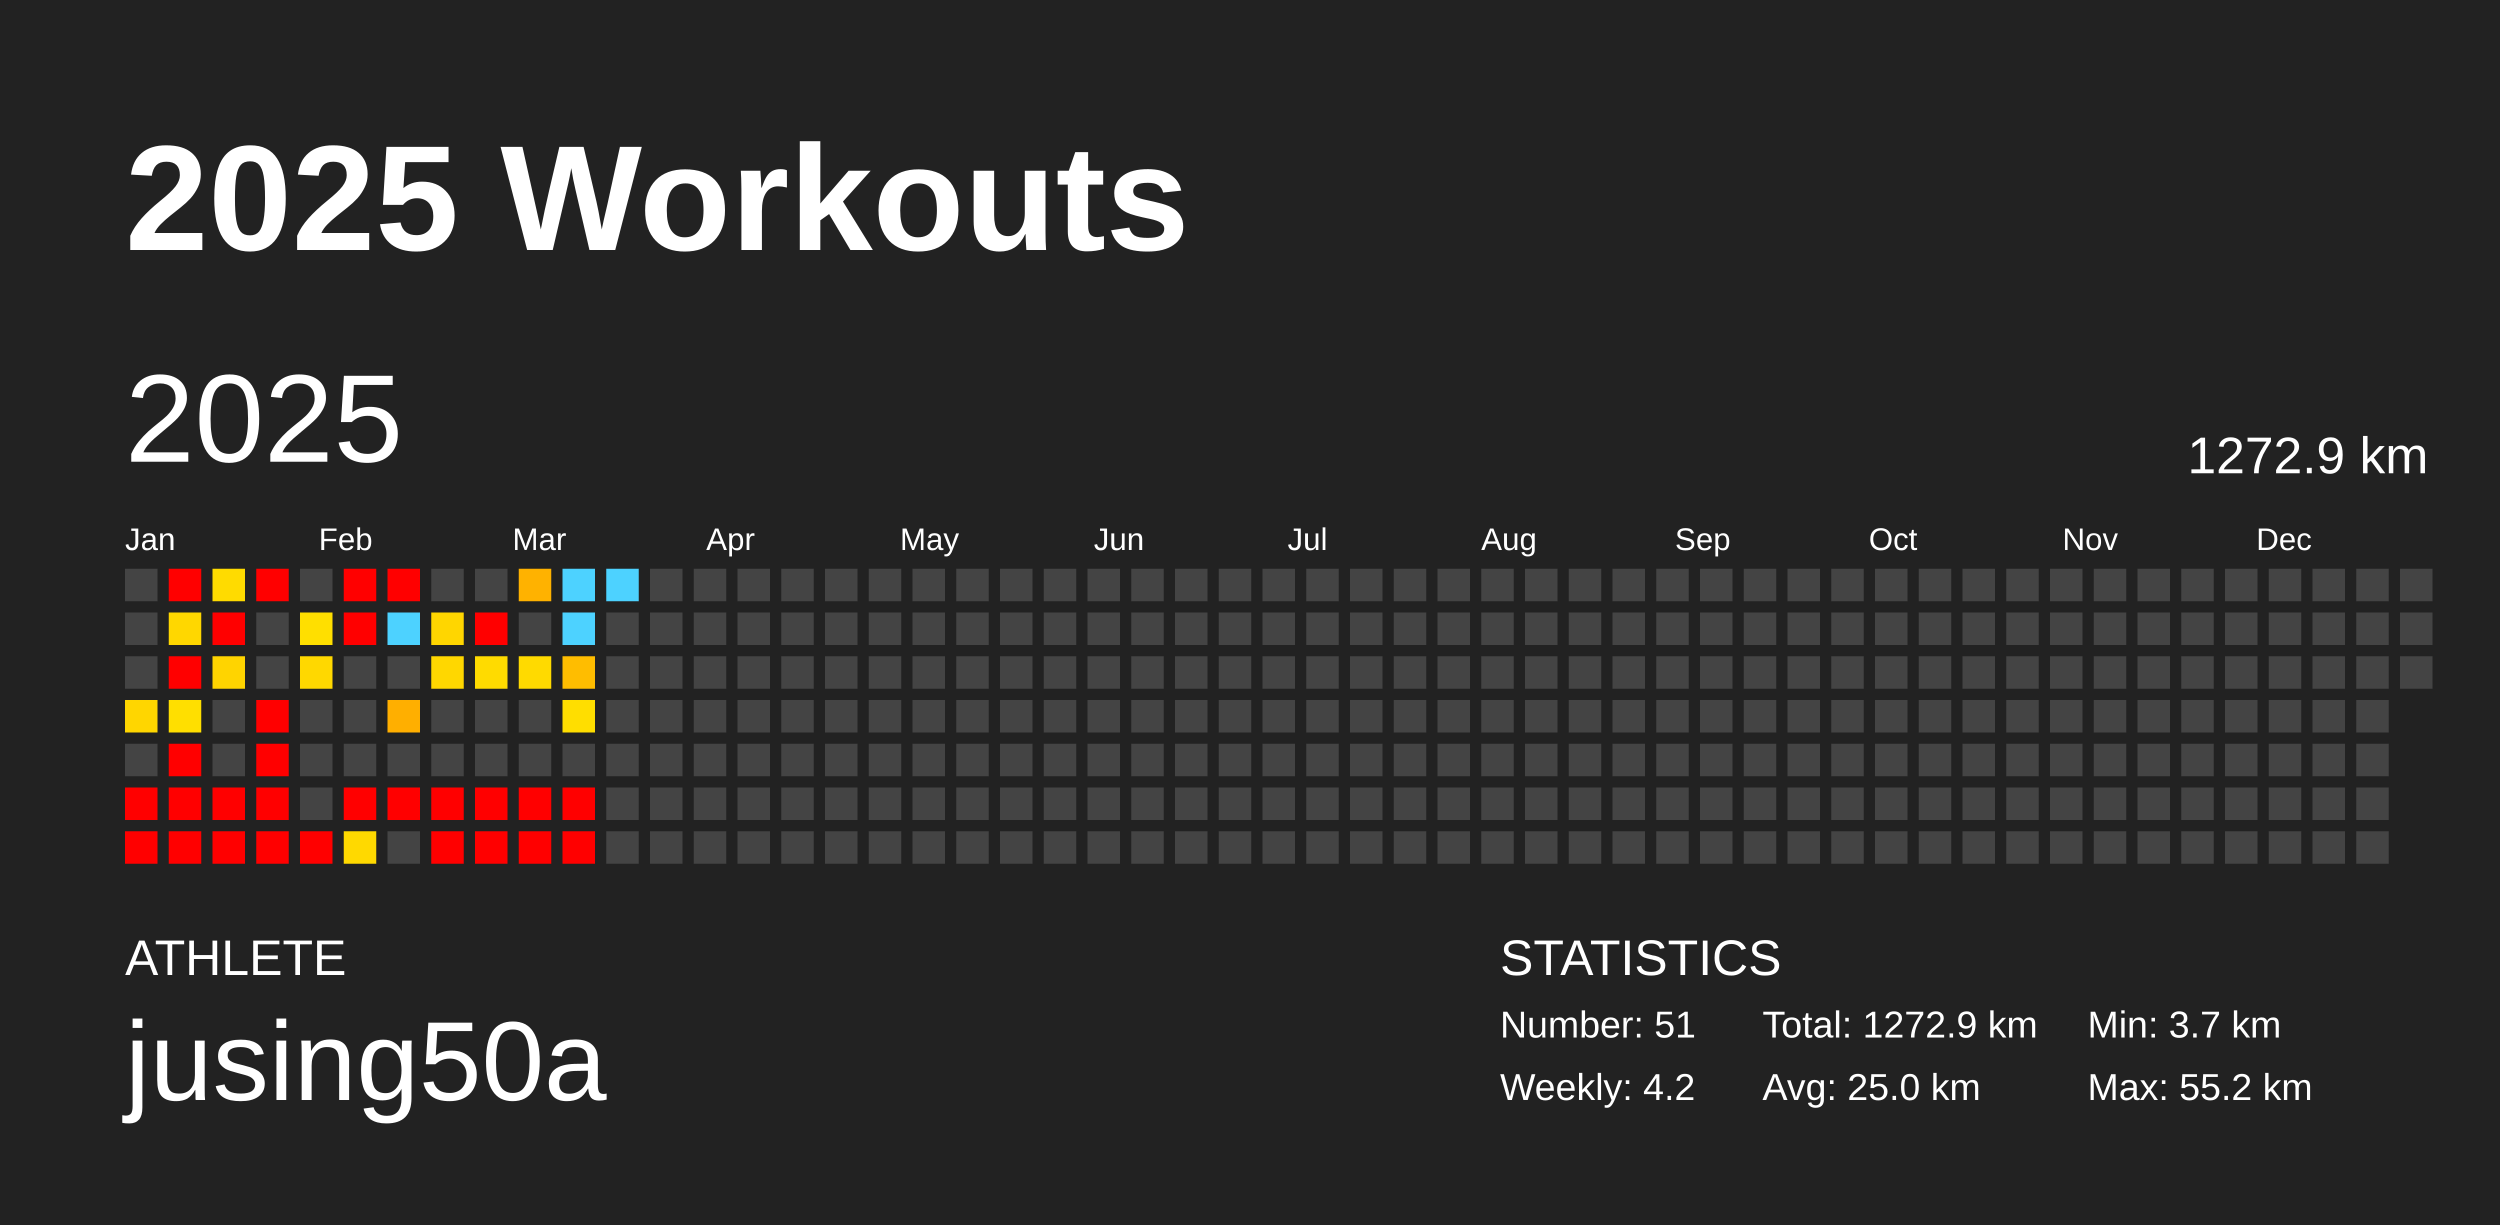
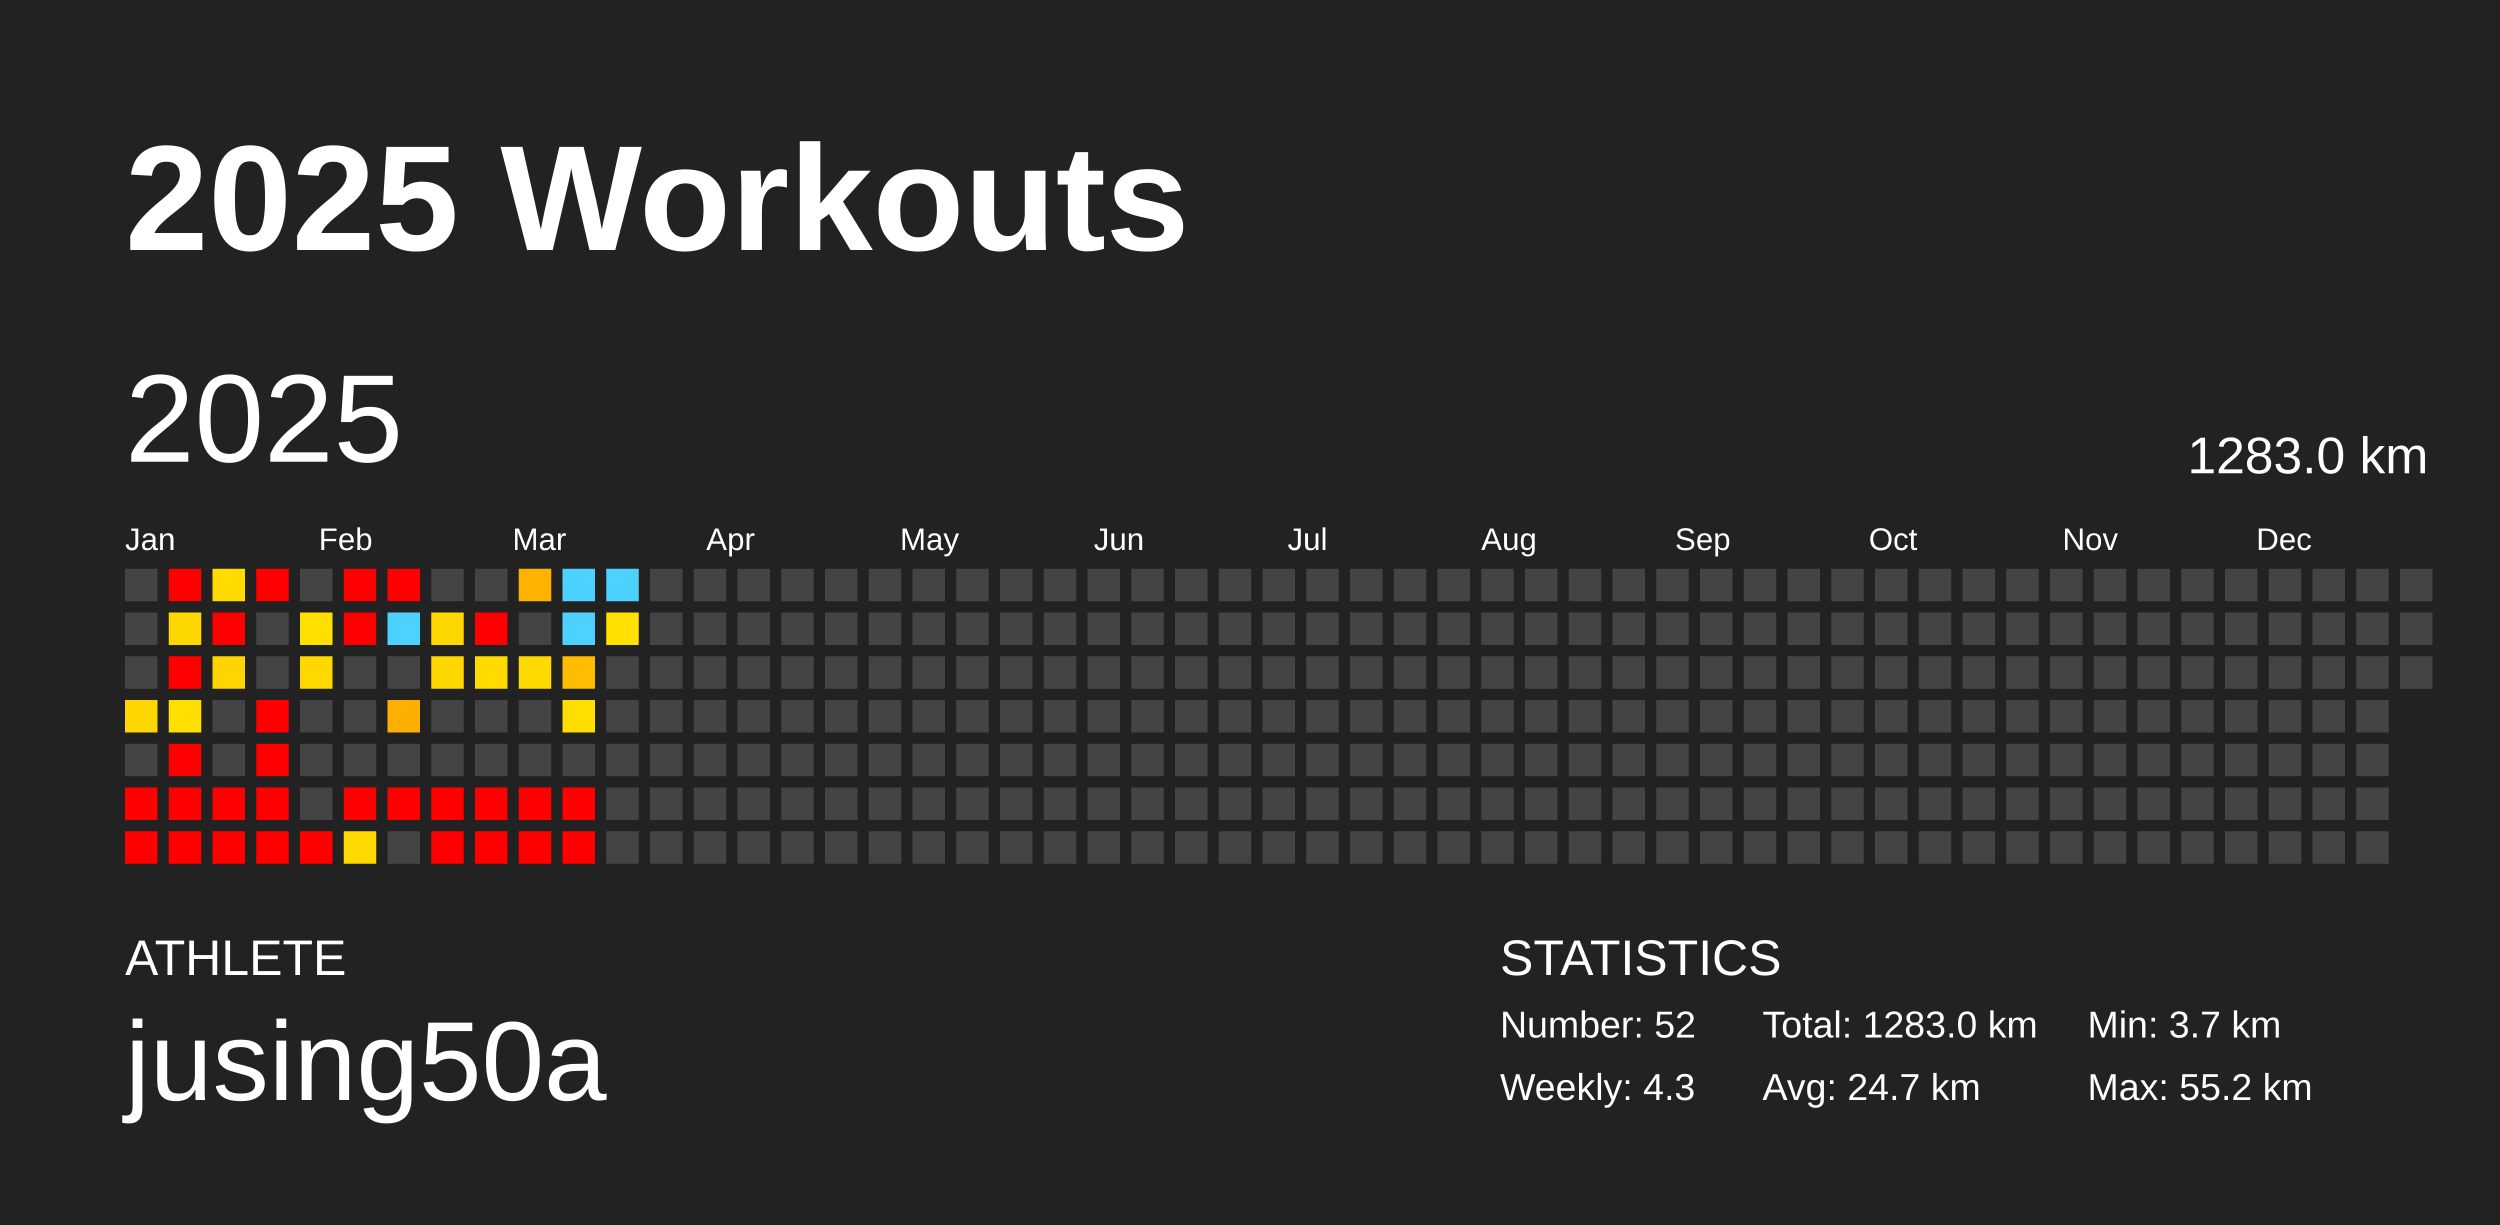
<svg xmlns="http://www.w3.org/2000/svg" baseProfile="full" height="98mm" version="1.1" viewBox="0,0,200,98" width="200mm">
  <defs />
  <rect fill="#222222" height="98" width="200" x="0" y="0" />
  <text fill="#FFFFFF" style="font-size:12px; font-family:Arial; font-weight:bold;" x="10" y="20">2025 Workouts</text>
  <text fill="#FFFFFF" style="font-size:4px; font-family:Arial" x="10" y="78">ATHLETE</text>
  <text fill="#FFFFFF" style="font-size:9px; font-family:Arial" x="10" y="88">jusing50a</text>
  <text fill="#FFFFFF" style="font-size:4px; font-family:Arial" x="120" y="78">STATISTICS</text>
-   <text fill="#FFFFFF" style="font-size:3px; font-family:Arial" x="120" y="83">Number: 51</text>
-   <text fill="#FFFFFF" style="font-size:3px; font-family:Arial" x="120" y="88">Weekly: 4.2</text>
-   <text fill="#FFFFFF" style="font-size:3px; font-family:Arial" x="141" y="83">Total: 1272.9 km</text>
-   <text fill="#FFFFFF" style="font-size:3px; font-family:Arial" x="141" y="88">Avg: 25.0 km</text>
+   <text fill="#FFFFFF" style="font-size:3px; font-family:Arial" x="120" y="83">Number: 52</text>
+   <text fill="#FFFFFF" style="font-size:3px; font-family:Arial" x="120" y="88">Weekly: 4.3</text>
+   <text fill="#FFFFFF" style="font-size:3px; font-family:Arial" x="141" y="83">Total: 1283.0 km</text>
+   <text fill="#FFFFFF" style="font-size:3px; font-family:Arial" x="141" y="88">Avg: 24.7 km</text>
  <text fill="#FFFFFF" style="font-size:3px; font-family:Arial" x="167" y="83">Min: 3.7 km</text>
  <text fill="#FFFFFF" style="font-size:3px; font-family:Arial" x="167" y="88">Max: 55.2 km</text>
  <text dominant-baseline="hanging" fill="#FFFFFF" style="font-size:10.0px; font-family:Arial;" x="10" y="30">2025</text>
-   <text dominant-baseline="hanging" fill="#FFFFFF" style="font-size:4.125px; font-family:Arial;" x="175" y="35">1272.9 km</text>
+   <text dominant-baseline="hanging" fill="#FFFFFF" style="font-size:4.125px; font-family:Arial;" x="175" y="35">1283.0 km</text>
  <text fill="#FFFFFF" style="font-size:2.5px; font-family:Arial" x="10.0" y="44">Jan</text>
  <text fill="#FFFFFF" style="font-size:2.5px; font-family:Arial" x="25.5" y="44">Feb</text>
  <text fill="#FFFFFF" style="font-size:2.5px; font-family:Arial" x="41.0" y="44">Mar</text>
  <text fill="#FFFFFF" style="font-size:2.5px; font-family:Arial" x="56.5" y="44">Apr</text>
  <text fill="#FFFFFF" style="font-size:2.5px; font-family:Arial" x="72.0" y="44">May</text>
  <text fill="#FFFFFF" style="font-size:2.5px; font-family:Arial" x="87.5" y="44">Jun</text>
  <text fill="#FFFFFF" style="font-size:2.5px; font-family:Arial" x="103.0" y="44">Jul</text>
  <text fill="#FFFFFF" style="font-size:2.5px; font-family:Arial" x="118.5" y="44">Aug</text>
  <text fill="#FFFFFF" style="font-size:2.5px; font-family:Arial" x="134.0" y="44">Sep</text>
  <text fill="#FFFFFF" style="font-size:2.5px; font-family:Arial" x="149.5" y="44">Oct</text>
  <text fill="#FFFFFF" style="font-size:2.5px; font-family:Arial" x="165.0" y="44">Nov</text>
  <text fill="#FFFFFF" style="font-size:2.5px; font-family:Arial" x="180.5" y="44">Dec</text>
  <rect fill="#444444" height="2.6" width="2.6" x="10.0" y="45.5" />
  <rect fill="#444444" height="2.6" width="2.6" x="10.0" y="49.0" />
  <rect fill="#444444" height="2.6" width="2.6" x="10.0" y="52.5" />
  <rect fill="#ffd600" height="2.6" width="2.6" x="10.0" y="56.0" />
  <rect fill="#444444" height="2.6" width="2.6" x="10.0" y="59.5" />
  <rect fill="red" height="2.6" width="2.6" x="10.0" y="63.0" />
  <rect fill="red" height="2.6" width="2.6" x="10.0" y="66.5" />
  <rect fill="red" height="2.6" width="2.6" x="13.5" y="45.5" />
  <rect fill="#ffd700" height="2.6" width="2.6" x="13.5" y="49.0" />
  <rect fill="red" height="2.6" width="2.6" x="13.5" y="52.5" />
  <rect fill="#ffdf00" height="2.6" width="2.6" x="13.5" y="56.0" />
  <rect fill="red" height="2.6" width="2.6" x="13.5" y="59.5" />
  <rect fill="red" height="2.6" width="2.6" x="13.5" y="63.0" />
  <rect fill="red" height="2.6" width="2.6" x="13.5" y="66.5" />
  <rect fill="#ffdb00" height="2.6" width="2.6" x="17.0" y="45.5" />
  <rect fill="red" height="2.6" width="2.6" x="17.0" y="49.0" />
  <rect fill="#ffd400" height="2.6" width="2.6" x="17.0" y="52.5" />
  <rect fill="#444444" height="2.6" width="2.6" x="17.0" y="56.0" />
  <rect fill="#444444" height="2.6" width="2.6" x="17.0" y="59.5" />
  <rect fill="red" height="2.6" width="2.6" x="17.0" y="63.0" />
  <rect fill="red" height="2.6" width="2.6" x="17.0" y="66.5" />
  <rect fill="red" height="2.6" width="2.6" x="20.5" y="45.5" />
  <rect fill="#444444" height="2.6" width="2.6" x="20.5" y="49.0" />
  <rect fill="#444444" height="2.6" width="2.6" x="20.5" y="52.5" />
  <rect fill="red" height="2.6" width="2.6" x="20.5" y="56.0" />
  <rect fill="red" height="2.6" width="2.6" x="20.5" y="59.5" />
  <rect fill="red" height="2.6" width="2.6" x="20.5" y="63.0" />
  <rect fill="red" height="2.6" width="2.6" x="20.5" y="66.5" />
  <rect fill="#444444" height="2.6" width="2.6" x="24.0" y="45.5" />
  <rect fill="#ffdf00" height="2.6" width="2.6" x="24.0" y="49.0" />
  <rect fill="#ffd800" height="2.6" width="2.6" x="24.0" y="52.5" />
  <rect fill="#444444" height="2.6" width="2.6" x="24.0" y="56.0" />
  <rect fill="#444444" height="2.6" width="2.6" x="24.0" y="59.5" />
  <rect fill="#444444" height="2.6" width="2.6" x="24.0" y="63.0" />
  <rect fill="red" height="2.6" width="2.6" x="24.0" y="66.5" />
  <rect fill="red" height="2.6" width="2.6" x="27.5" y="45.5" />
  <rect fill="red" height="2.6" width="2.6" x="27.5" y="49.0" />
  <rect fill="#444444" height="2.6" width="2.6" x="27.5" y="52.5" />
  <rect fill="#444444" height="2.6" width="2.6" x="27.5" y="56.0" />
  <rect fill="#444444" height="2.6" width="2.6" x="27.5" y="59.5" />
  <rect fill="red" height="2.6" width="2.6" x="27.5" y="63.0" />
  <rect fill="#ffd900" height="2.6" width="2.6" x="27.5" y="66.5" />
  <rect fill="red" height="2.6" width="2.6" x="31.0" y="45.5" />
  <rect fill="#4dd2ff" height="2.6" width="2.6" x="31.0" y="49.0" />
  <rect fill="#444444" height="2.6" width="2.6" x="31.0" y="52.5" />
  <rect fill="#ffaf00" height="2.6" width="2.6" x="31.0" y="56.0" />
  <rect fill="#444444" height="2.6" width="2.6" x="31.0" y="59.5" />
  <rect fill="red" height="2.6" width="2.6" x="31.0" y="63.0" />
  <rect fill="#444444" height="2.6" width="2.6" x="31.0" y="66.5" />
  <rect fill="#444444" height="2.6" width="2.6" x="34.5" y="45.5" />
  <rect fill="#ffd600" height="2.6" width="2.6" x="34.5" y="49.0" />
  <rect fill="#ffd700" height="2.6" width="2.6" x="34.5" y="52.5" />
  <rect fill="#444444" height="2.6" width="2.6" x="34.5" y="56.0" />
  <rect fill="#444444" height="2.6" width="2.6" x="34.5" y="59.5" />
  <rect fill="red" height="2.6" width="2.6" x="34.5" y="63.0" />
  <rect fill="red" height="2.6" width="2.6" x="34.5" y="66.5" />
  <rect fill="#444444" height="2.6" width="2.6" x="38.0" y="45.5" />
  <rect fill="red" height="2.6" width="2.6" x="38.0" y="49.0" />
  <rect fill="#ffdb00" height="2.6" width="2.6" x="38.0" y="52.5" />
  <rect fill="#444444" height="2.6" width="2.6" x="38.0" y="56.0" />
  <rect fill="#444444" height="2.6" width="2.6" x="38.0" y="59.5" />
  <rect fill="red" height="2.6" width="2.6" x="38.0" y="63.0" />
  <rect fill="red" height="2.6" width="2.6" x="38.0" y="66.5" />
  <rect fill="#ffb200" height="2.6" width="2.6" x="41.5" y="45.5" />
  <rect fill="#444444" height="2.6" width="2.6" x="41.5" y="49.0" />
  <rect fill="#ffda00" height="2.6" width="2.6" x="41.5" y="52.5" />
  <rect fill="#444444" height="2.6" width="2.6" x="41.5" y="56.0" />
  <rect fill="#444444" height="2.6" width="2.6" x="41.5" y="59.5" />
  <rect fill="red" height="2.6" width="2.6" x="41.5" y="63.0" />
  <rect fill="red" height="2.6" width="2.6" x="41.5" y="66.5" />
  <rect fill="#4dd2ff" height="2.6" width="2.6" x="45.0" y="45.5" />
  <rect fill="#4dd2ff" height="2.6" width="2.6" x="45.0" y="49.0" />
  <rect fill="#ffbd00" height="2.6" width="2.6" x="45.0" y="52.5" />
  <rect fill="#ffde00" height="2.6" width="2.6" x="45.0" y="56.0" />
  <rect fill="#444444" height="2.6" width="2.6" x="45.0" y="59.5" />
  <rect fill="red" height="2.6" width="2.6" x="45.0" y="63.0" />
  <rect fill="red" height="2.6" width="2.6" x="45.0" y="66.5" />
  <rect fill="#4dd2ff" height="2.6" width="2.6" x="48.5" y="45.5" />
-   <rect fill="#444444" height="2.6" width="2.6" x="48.5" y="49.0" />
+   <rect fill="#ffe000" height="2.6" width="2.6" x="48.5" y="49.0" />
  <rect fill="#444444" height="2.6" width="2.6" x="48.5" y="52.5" />
  <rect fill="#444444" height="2.6" width="2.6" x="48.5" y="56.0" />
  <rect fill="#444444" height="2.6" width="2.6" x="48.5" y="59.5" />
  <rect fill="#444444" height="2.6" width="2.6" x="48.5" y="63.0" />
  <rect fill="#444444" height="2.6" width="2.6" x="48.5" y="66.5" />
  <rect fill="#444444" height="2.6" width="2.6" x="52.0" y="45.5" />
  <rect fill="#444444" height="2.6" width="2.6" x="52.0" y="49.0" />
  <rect fill="#444444" height="2.6" width="2.6" x="52.0" y="52.5" />
  <rect fill="#444444" height="2.6" width="2.6" x="52.0" y="56.0" />
  <rect fill="#444444" height="2.6" width="2.6" x="52.0" y="59.5" />
  <rect fill="#444444" height="2.6" width="2.6" x="52.0" y="63.0" />
  <rect fill="#444444" height="2.6" width="2.6" x="52.0" y="66.5" />
  <rect fill="#444444" height="2.6" width="2.6" x="55.5" y="45.5" />
  <rect fill="#444444" height="2.6" width="2.6" x="55.5" y="49.0" />
  <rect fill="#444444" height="2.6" width="2.6" x="55.5" y="52.5" />
  <rect fill="#444444" height="2.6" width="2.6" x="55.5" y="56.0" />
  <rect fill="#444444" height="2.6" width="2.6" x="55.5" y="59.5" />
  <rect fill="#444444" height="2.6" width="2.6" x="55.5" y="63.0" />
  <rect fill="#444444" height="2.6" width="2.6" x="55.5" y="66.5" />
  <rect fill="#444444" height="2.6" width="2.6" x="59.0" y="45.5" />
  <rect fill="#444444" height="2.6" width="2.6" x="59.0" y="49.0" />
  <rect fill="#444444" height="2.6" width="2.6" x="59.0" y="52.5" />
  <rect fill="#444444" height="2.6" width="2.6" x="59.0" y="56.0" />
  <rect fill="#444444" height="2.6" width="2.6" x="59.0" y="59.5" />
  <rect fill="#444444" height="2.6" width="2.6" x="59.0" y="63.0" />
  <rect fill="#444444" height="2.6" width="2.6" x="59.0" y="66.5" />
  <rect fill="#444444" height="2.6" width="2.6" x="62.5" y="45.5" />
  <rect fill="#444444" height="2.6" width="2.6" x="62.5" y="49.0" />
  <rect fill="#444444" height="2.6" width="2.6" x="62.5" y="52.5" />
  <rect fill="#444444" height="2.6" width="2.6" x="62.5" y="56.0" />
  <rect fill="#444444" height="2.6" width="2.6" x="62.5" y="59.5" />
  <rect fill="#444444" height="2.6" width="2.6" x="62.5" y="63.0" />
  <rect fill="#444444" height="2.6" width="2.6" x="62.5" y="66.5" />
  <rect fill="#444444" height="2.6" width="2.6" x="66.0" y="45.5" />
  <rect fill="#444444" height="2.6" width="2.6" x="66.0" y="49.0" />
  <rect fill="#444444" height="2.6" width="2.6" x="66.0" y="52.5" />
  <rect fill="#444444" height="2.6" width="2.6" x="66.0" y="56.0" />
  <rect fill="#444444" height="2.6" width="2.6" x="66.0" y="59.5" />
  <rect fill="#444444" height="2.6" width="2.6" x="66.0" y="63.0" />
  <rect fill="#444444" height="2.6" width="2.6" x="66.0" y="66.5" />
  <rect fill="#444444" height="2.6" width="2.6" x="69.5" y="45.5" />
  <rect fill="#444444" height="2.6" width="2.6" x="69.5" y="49.0" />
  <rect fill="#444444" height="2.6" width="2.6" x="69.5" y="52.5" />
  <rect fill="#444444" height="2.6" width="2.6" x="69.5" y="56.0" />
  <rect fill="#444444" height="2.6" width="2.6" x="69.5" y="59.5" />
  <rect fill="#444444" height="2.6" width="2.6" x="69.5" y="63.0" />
  <rect fill="#444444" height="2.6" width="2.6" x="69.5" y="66.5" />
  <rect fill="#444444" height="2.6" width="2.6" x="73.0" y="45.5" />
  <rect fill="#444444" height="2.6" width="2.6" x="73.0" y="49.0" />
  <rect fill="#444444" height="2.6" width="2.6" x="73.0" y="52.5" />
  <rect fill="#444444" height="2.6" width="2.6" x="73.0" y="56.0" />
  <rect fill="#444444" height="2.6" width="2.6" x="73.0" y="59.5" />
  <rect fill="#444444" height="2.6" width="2.6" x="73.0" y="63.0" />
  <rect fill="#444444" height="2.6" width="2.6" x="73.0" y="66.5" />
  <rect fill="#444444" height="2.6" width="2.6" x="76.5" y="45.5" />
  <rect fill="#444444" height="2.6" width="2.6" x="76.5" y="49.0" />
  <rect fill="#444444" height="2.6" width="2.6" x="76.5" y="52.5" />
  <rect fill="#444444" height="2.6" width="2.6" x="76.5" y="56.0" />
  <rect fill="#444444" height="2.6" width="2.6" x="76.5" y="59.5" />
  <rect fill="#444444" height="2.6" width="2.6" x="76.5" y="63.0" />
  <rect fill="#444444" height="2.6" width="2.6" x="76.5" y="66.5" />
  <rect fill="#444444" height="2.6" width="2.6" x="80.0" y="45.5" />
  <rect fill="#444444" height="2.6" width="2.6" x="80.0" y="49.0" />
  <rect fill="#444444" height="2.6" width="2.6" x="80.0" y="52.5" />
  <rect fill="#444444" height="2.6" width="2.6" x="80.0" y="56.0" />
  <rect fill="#444444" height="2.6" width="2.6" x="80.0" y="59.5" />
  <rect fill="#444444" height="2.6" width="2.6" x="80.0" y="63.0" />
  <rect fill="#444444" height="2.6" width="2.6" x="80.0" y="66.5" />
  <rect fill="#444444" height="2.6" width="2.6" x="83.5" y="45.5" />
  <rect fill="#444444" height="2.6" width="2.6" x="83.5" y="49.0" />
  <rect fill="#444444" height="2.6" width="2.6" x="83.5" y="52.5" />
  <rect fill="#444444" height="2.6" width="2.6" x="83.5" y="56.0" />
  <rect fill="#444444" height="2.6" width="2.6" x="83.5" y="59.5" />
  <rect fill="#444444" height="2.6" width="2.6" x="83.5" y="63.0" />
  <rect fill="#444444" height="2.6" width="2.6" x="83.5" y="66.5" />
  <rect fill="#444444" height="2.6" width="2.6" x="87.0" y="45.5" />
  <rect fill="#444444" height="2.6" width="2.6" x="87.0" y="49.0" />
  <rect fill="#444444" height="2.6" width="2.6" x="87.0" y="52.5" />
  <rect fill="#444444" height="2.6" width="2.6" x="87.0" y="56.0" />
  <rect fill="#444444" height="2.6" width="2.6" x="87.0" y="59.5" />
  <rect fill="#444444" height="2.6" width="2.6" x="87.0" y="63.0" />
  <rect fill="#444444" height="2.6" width="2.6" x="87.0" y="66.5" />
  <rect fill="#444444" height="2.6" width="2.6" x="90.5" y="45.5" />
  <rect fill="#444444" height="2.6" width="2.6" x="90.5" y="49.0" />
  <rect fill="#444444" height="2.6" width="2.6" x="90.5" y="52.5" />
  <rect fill="#444444" height="2.6" width="2.6" x="90.5" y="56.0" />
  <rect fill="#444444" height="2.6" width="2.6" x="90.5" y="59.5" />
  <rect fill="#444444" height="2.6" width="2.6" x="90.5" y="63.0" />
  <rect fill="#444444" height="2.6" width="2.6" x="90.5" y="66.5" />
  <rect fill="#444444" height="2.6" width="2.6" x="94.0" y="45.5" />
  <rect fill="#444444" height="2.6" width="2.6" x="94.0" y="49.0" />
  <rect fill="#444444" height="2.6" width="2.6" x="94.0" y="52.5" />
  <rect fill="#444444" height="2.6" width="2.6" x="94.0" y="56.0" />
  <rect fill="#444444" height="2.6" width="2.6" x="94.0" y="59.5" />
  <rect fill="#444444" height="2.6" width="2.6" x="94.0" y="63.0" />
  <rect fill="#444444" height="2.6" width="2.6" x="94.0" y="66.5" />
  <rect fill="#444444" height="2.6" width="2.6" x="97.5" y="45.5" />
  <rect fill="#444444" height="2.6" width="2.6" x="97.5" y="49.0" />
  <rect fill="#444444" height="2.6" width="2.6" x="97.5" y="52.5" />
  <rect fill="#444444" height="2.6" width="2.6" x="97.5" y="56.0" />
  <rect fill="#444444" height="2.6" width="2.6" x="97.5" y="59.5" />
  <rect fill="#444444" height="2.6" width="2.6" x="97.5" y="63.0" />
  <rect fill="#444444" height="2.6" width="2.6" x="97.5" y="66.5" />
  <rect fill="#444444" height="2.6" width="2.6" x="101.0" y="45.5" />
  <rect fill="#444444" height="2.6" width="2.6" x="101.0" y="49.0" />
  <rect fill="#444444" height="2.6" width="2.6" x="101.0" y="52.5" />
  <rect fill="#444444" height="2.6" width="2.6" x="101.0" y="56.0" />
  <rect fill="#444444" height="2.6" width="2.6" x="101.0" y="59.5" />
  <rect fill="#444444" height="2.6" width="2.6" x="101.0" y="63.0" />
  <rect fill="#444444" height="2.6" width="2.6" x="101.0" y="66.5" />
  <rect fill="#444444" height="2.6" width="2.6" x="104.5" y="45.5" />
  <rect fill="#444444" height="2.6" width="2.6" x="104.5" y="49.0" />
  <rect fill="#444444" height="2.6" width="2.6" x="104.5" y="52.5" />
  <rect fill="#444444" height="2.6" width="2.6" x="104.5" y="56.0" />
  <rect fill="#444444" height="2.6" width="2.6" x="104.5" y="59.5" />
  <rect fill="#444444" height="2.6" width="2.6" x="104.5" y="63.0" />
  <rect fill="#444444" height="2.6" width="2.6" x="104.5" y="66.5" />
  <rect fill="#444444" height="2.6" width="2.6" x="108.0" y="45.5" />
  <rect fill="#444444" height="2.6" width="2.6" x="108.0" y="49.0" />
  <rect fill="#444444" height="2.6" width="2.6" x="108.0" y="52.5" />
  <rect fill="#444444" height="2.6" width="2.6" x="108.0" y="56.0" />
  <rect fill="#444444" height="2.6" width="2.6" x="108.0" y="59.5" />
  <rect fill="#444444" height="2.6" width="2.6" x="108.0" y="63.0" />
  <rect fill="#444444" height="2.6" width="2.6" x="108.0" y="66.5" />
  <rect fill="#444444" height="2.6" width="2.6" x="111.5" y="45.5" />
  <rect fill="#444444" height="2.6" width="2.6" x="111.5" y="49.0" />
  <rect fill="#444444" height="2.6" width="2.6" x="111.5" y="52.5" />
  <rect fill="#444444" height="2.6" width="2.6" x="111.5" y="56.0" />
  <rect fill="#444444" height="2.6" width="2.6" x="111.5" y="59.5" />
  <rect fill="#444444" height="2.6" width="2.6" x="111.5" y="63.0" />
  <rect fill="#444444" height="2.6" width="2.6" x="111.5" y="66.5" />
  <rect fill="#444444" height="2.6" width="2.6" x="115.0" y="45.5" />
  <rect fill="#444444" height="2.6" width="2.6" x="115.0" y="49.0" />
  <rect fill="#444444" height="2.6" width="2.6" x="115.0" y="52.5" />
  <rect fill="#444444" height="2.6" width="2.6" x="115.0" y="56.0" />
  <rect fill="#444444" height="2.6" width="2.6" x="115.0" y="59.5" />
  <rect fill="#444444" height="2.6" width="2.6" x="115.0" y="63.0" />
  <rect fill="#444444" height="2.6" width="2.6" x="115.0" y="66.5" />
  <rect fill="#444444" height="2.6" width="2.6" x="118.5" y="45.5" />
  <rect fill="#444444" height="2.6" width="2.6" x="118.5" y="49.0" />
  <rect fill="#444444" height="2.6" width="2.6" x="118.5" y="52.5" />
  <rect fill="#444444" height="2.6" width="2.6" x="118.5" y="56.0" />
  <rect fill="#444444" height="2.6" width="2.6" x="118.5" y="59.5" />
  <rect fill="#444444" height="2.6" width="2.6" x="118.5" y="63.0" />
  <rect fill="#444444" height="2.6" width="2.6" x="118.5" y="66.5" />
  <rect fill="#444444" height="2.6" width="2.6" x="122.0" y="45.5" />
  <rect fill="#444444" height="2.6" width="2.6" x="122.0" y="49.0" />
  <rect fill="#444444" height="2.6" width="2.6" x="122.0" y="52.5" />
  <rect fill="#444444" height="2.6" width="2.6" x="122.0" y="56.0" />
  <rect fill="#444444" height="2.6" width="2.6" x="122.0" y="59.5" />
  <rect fill="#444444" height="2.6" width="2.6" x="122.0" y="63.0" />
  <rect fill="#444444" height="2.6" width="2.6" x="122.0" y="66.5" />
  <rect fill="#444444" height="2.6" width="2.6" x="125.5" y="45.5" />
  <rect fill="#444444" height="2.6" width="2.6" x="125.5" y="49.0" />
  <rect fill="#444444" height="2.6" width="2.6" x="125.5" y="52.5" />
  <rect fill="#444444" height="2.6" width="2.6" x="125.5" y="56.0" />
  <rect fill="#444444" height="2.6" width="2.6" x="125.5" y="59.5" />
  <rect fill="#444444" height="2.6" width="2.6" x="125.5" y="63.0" />
  <rect fill="#444444" height="2.6" width="2.6" x="125.5" y="66.5" />
  <rect fill="#444444" height="2.6" width="2.6" x="129.0" y="45.5" />
  <rect fill="#444444" height="2.6" width="2.6" x="129.0" y="49.0" />
  <rect fill="#444444" height="2.6" width="2.6" x="129.0" y="52.5" />
  <rect fill="#444444" height="2.6" width="2.6" x="129.0" y="56.0" />
  <rect fill="#444444" height="2.6" width="2.6" x="129.0" y="59.5" />
  <rect fill="#444444" height="2.6" width="2.6" x="129.0" y="63.0" />
  <rect fill="#444444" height="2.6" width="2.6" x="129.0" y="66.5" />
  <rect fill="#444444" height="2.6" width="2.6" x="132.5" y="45.5" />
  <rect fill="#444444" height="2.6" width="2.6" x="132.5" y="49.0" />
  <rect fill="#444444" height="2.6" width="2.6" x="132.5" y="52.5" />
  <rect fill="#444444" height="2.6" width="2.6" x="132.5" y="56.0" />
  <rect fill="#444444" height="2.6" width="2.6" x="132.5" y="59.5" />
  <rect fill="#444444" height="2.6" width="2.6" x="132.5" y="63.0" />
  <rect fill="#444444" height="2.6" width="2.6" x="132.5" y="66.5" />
  <rect fill="#444444" height="2.6" width="2.6" x="136.0" y="45.5" />
  <rect fill="#444444" height="2.6" width="2.6" x="136.0" y="49.0" />
  <rect fill="#444444" height="2.6" width="2.6" x="136.0" y="52.5" />
  <rect fill="#444444" height="2.6" width="2.6" x="136.0" y="56.0" />
  <rect fill="#444444" height="2.6" width="2.6" x="136.0" y="59.5" />
  <rect fill="#444444" height="2.6" width="2.6" x="136.0" y="63.0" />
  <rect fill="#444444" height="2.6" width="2.6" x="136.0" y="66.5" />
  <rect fill="#444444" height="2.6" width="2.6" x="139.5" y="45.5" />
  <rect fill="#444444" height="2.6" width="2.6" x="139.5" y="49.0" />
  <rect fill="#444444" height="2.6" width="2.6" x="139.5" y="52.5" />
  <rect fill="#444444" height="2.6" width="2.6" x="139.5" y="56.0" />
  <rect fill="#444444" height="2.6" width="2.6" x="139.5" y="59.5" />
  <rect fill="#444444" height="2.6" width="2.6" x="139.5" y="63.0" />
  <rect fill="#444444" height="2.6" width="2.6" x="139.5" y="66.5" />
  <rect fill="#444444" height="2.6" width="2.6" x="143.0" y="45.5" />
  <rect fill="#444444" height="2.6" width="2.6" x="143.0" y="49.0" />
  <rect fill="#444444" height="2.6" width="2.6" x="143.0" y="52.5" />
  <rect fill="#444444" height="2.6" width="2.6" x="143.0" y="56.0" />
  <rect fill="#444444" height="2.6" width="2.6" x="143.0" y="59.5" />
  <rect fill="#444444" height="2.6" width="2.6" x="143.0" y="63.0" />
  <rect fill="#444444" height="2.6" width="2.6" x="143.0" y="66.5" />
  <rect fill="#444444" height="2.6" width="2.6" x="146.5" y="45.5" />
  <rect fill="#444444" height="2.6" width="2.6" x="146.5" y="49.0" />
  <rect fill="#444444" height="2.6" width="2.6" x="146.5" y="52.5" />
  <rect fill="#444444" height="2.6" width="2.6" x="146.5" y="56.0" />
  <rect fill="#444444" height="2.6" width="2.6" x="146.5" y="59.5" />
  <rect fill="#444444" height="2.6" width="2.6" x="146.5" y="63.0" />
  <rect fill="#444444" height="2.6" width="2.6" x="146.5" y="66.5" />
  <rect fill="#444444" height="2.6" width="2.6" x="150.0" y="45.5" />
  <rect fill="#444444" height="2.6" width="2.6" x="150.0" y="49.0" />
  <rect fill="#444444" height="2.6" width="2.6" x="150.0" y="52.5" />
  <rect fill="#444444" height="2.6" width="2.6" x="150.0" y="56.0" />
  <rect fill="#444444" height="2.6" width="2.6" x="150.0" y="59.5" />
  <rect fill="#444444" height="2.6" width="2.6" x="150.0" y="63.0" />
  <rect fill="#444444" height="2.6" width="2.6" x="150.0" y="66.5" />
  <rect fill="#444444" height="2.6" width="2.6" x="153.5" y="45.5" />
  <rect fill="#444444" height="2.6" width="2.6" x="153.5" y="49.0" />
  <rect fill="#444444" height="2.6" width="2.6" x="153.5" y="52.5" />
  <rect fill="#444444" height="2.6" width="2.6" x="153.5" y="56.0" />
  <rect fill="#444444" height="2.6" width="2.6" x="153.5" y="59.5" />
  <rect fill="#444444" height="2.6" width="2.6" x="153.5" y="63.0" />
  <rect fill="#444444" height="2.6" width="2.6" x="153.5" y="66.5" />
  <rect fill="#444444" height="2.6" width="2.6" x="157.0" y="45.5" />
  <rect fill="#444444" height="2.6" width="2.6" x="157.0" y="49.0" />
  <rect fill="#444444" height="2.6" width="2.6" x="157.0" y="52.5" />
  <rect fill="#444444" height="2.6" width="2.6" x="157.0" y="56.0" />
  <rect fill="#444444" height="2.6" width="2.6" x="157.0" y="59.5" />
  <rect fill="#444444" height="2.6" width="2.6" x="157.0" y="63.0" />
  <rect fill="#444444" height="2.6" width="2.6" x="157.0" y="66.5" />
  <rect fill="#444444" height="2.6" width="2.6" x="160.5" y="45.5" />
  <rect fill="#444444" height="2.6" width="2.6" x="160.5" y="49.0" />
  <rect fill="#444444" height="2.6" width="2.6" x="160.5" y="52.5" />
  <rect fill="#444444" height="2.6" width="2.6" x="160.5" y="56.0" />
  <rect fill="#444444" height="2.6" width="2.6" x="160.5" y="59.5" />
  <rect fill="#444444" height="2.6" width="2.6" x="160.5" y="63.0" />
  <rect fill="#444444" height="2.6" width="2.6" x="160.5" y="66.5" />
  <rect fill="#444444" height="2.6" width="2.6" x="164.0" y="45.5" />
  <rect fill="#444444" height="2.6" width="2.6" x="164.0" y="49.0" />
  <rect fill="#444444" height="2.6" width="2.6" x="164.0" y="52.5" />
  <rect fill="#444444" height="2.6" width="2.6" x="164.0" y="56.0" />
  <rect fill="#444444" height="2.6" width="2.6" x="164.0" y="59.5" />
  <rect fill="#444444" height="2.6" width="2.6" x="164.0" y="63.0" />
  <rect fill="#444444" height="2.6" width="2.6" x="164.0" y="66.5" />
  <rect fill="#444444" height="2.6" width="2.6" x="167.5" y="45.5" />
  <rect fill="#444444" height="2.6" width="2.6" x="167.5" y="49.0" />
  <rect fill="#444444" height="2.6" width="2.6" x="167.5" y="52.5" />
  <rect fill="#444444" height="2.6" width="2.6" x="167.5" y="56.0" />
  <rect fill="#444444" height="2.6" width="2.6" x="167.5" y="59.5" />
  <rect fill="#444444" height="2.6" width="2.6" x="167.5" y="63.0" />
  <rect fill="#444444" height="2.6" width="2.6" x="167.5" y="66.5" />
  <rect fill="#444444" height="2.6" width="2.6" x="171.0" y="45.5" />
  <rect fill="#444444" height="2.6" width="2.6" x="171.0" y="49.0" />
  <rect fill="#444444" height="2.6" width="2.6" x="171.0" y="52.5" />
  <rect fill="#444444" height="2.6" width="2.6" x="171.0" y="56.0" />
  <rect fill="#444444" height="2.6" width="2.6" x="171.0" y="59.5" />
  <rect fill="#444444" height="2.6" width="2.6" x="171.0" y="63.0" />
  <rect fill="#444444" height="2.6" width="2.6" x="171.0" y="66.5" />
  <rect fill="#444444" height="2.6" width="2.6" x="174.5" y="45.5" />
  <rect fill="#444444" height="2.6" width="2.6" x="174.5" y="49.0" />
  <rect fill="#444444" height="2.6" width="2.6" x="174.5" y="52.5" />
  <rect fill="#444444" height="2.6" width="2.6" x="174.5" y="56.0" />
  <rect fill="#444444" height="2.6" width="2.6" x="174.5" y="59.5" />
  <rect fill="#444444" height="2.6" width="2.6" x="174.5" y="63.0" />
  <rect fill="#444444" height="2.6" width="2.6" x="174.5" y="66.5" />
  <rect fill="#444444" height="2.6" width="2.6" x="178.0" y="45.5" />
  <rect fill="#444444" height="2.6" width="2.6" x="178.0" y="49.0" />
  <rect fill="#444444" height="2.6" width="2.6" x="178.0" y="52.5" />
  <rect fill="#444444" height="2.6" width="2.6" x="178.0" y="56.0" />
  <rect fill="#444444" height="2.6" width="2.6" x="178.0" y="59.5" />
  <rect fill="#444444" height="2.6" width="2.6" x="178.0" y="63.0" />
  <rect fill="#444444" height="2.6" width="2.6" x="178.0" y="66.5" />
  <rect fill="#444444" height="2.6" width="2.6" x="181.5" y="45.5" />
  <rect fill="#444444" height="2.6" width="2.6" x="181.5" y="49.0" />
  <rect fill="#444444" height="2.6" width="2.6" x="181.5" y="52.5" />
  <rect fill="#444444" height="2.6" width="2.6" x="181.5" y="56.0" />
  <rect fill="#444444" height="2.6" width="2.6" x="181.5" y="59.5" />
  <rect fill="#444444" height="2.6" width="2.6" x="181.5" y="63.0" />
  <rect fill="#444444" height="2.6" width="2.6" x="181.5" y="66.5" />
  <rect fill="#444444" height="2.6" width="2.6" x="185.0" y="45.5" />
  <rect fill="#444444" height="2.6" width="2.6" x="185.0" y="49.0" />
  <rect fill="#444444" height="2.6" width="2.6" x="185.0" y="52.5" />
  <rect fill="#444444" height="2.6" width="2.6" x="185.0" y="56.0" />
  <rect fill="#444444" height="2.6" width="2.6" x="185.0" y="59.5" />
  <rect fill="#444444" height="2.6" width="2.6" x="185.0" y="63.0" />
  <rect fill="#444444" height="2.6" width="2.6" x="185.0" y="66.5" />
  <rect fill="#444444" height="2.6" width="2.6" x="188.5" y="45.5" />
  <rect fill="#444444" height="2.6" width="2.6" x="188.5" y="49.0" />
  <rect fill="#444444" height="2.6" width="2.6" x="188.5" y="52.5" />
  <rect fill="#444444" height="2.6" width="2.6" x="188.5" y="56.0" />
  <rect fill="#444444" height="2.6" width="2.6" x="188.5" y="59.5" />
  <rect fill="#444444" height="2.6" width="2.6" x="188.5" y="63.0" />
  <rect fill="#444444" height="2.6" width="2.6" x="188.5" y="66.5" />
  <rect fill="#444444" height="2.6" width="2.6" x="192.0" y="45.5" />
  <rect fill="#444444" height="2.6" width="2.6" x="192.0" y="49.0" />
  <rect fill="#444444" height="2.6" width="2.6" x="192.0" y="52.5" />
</svg>
